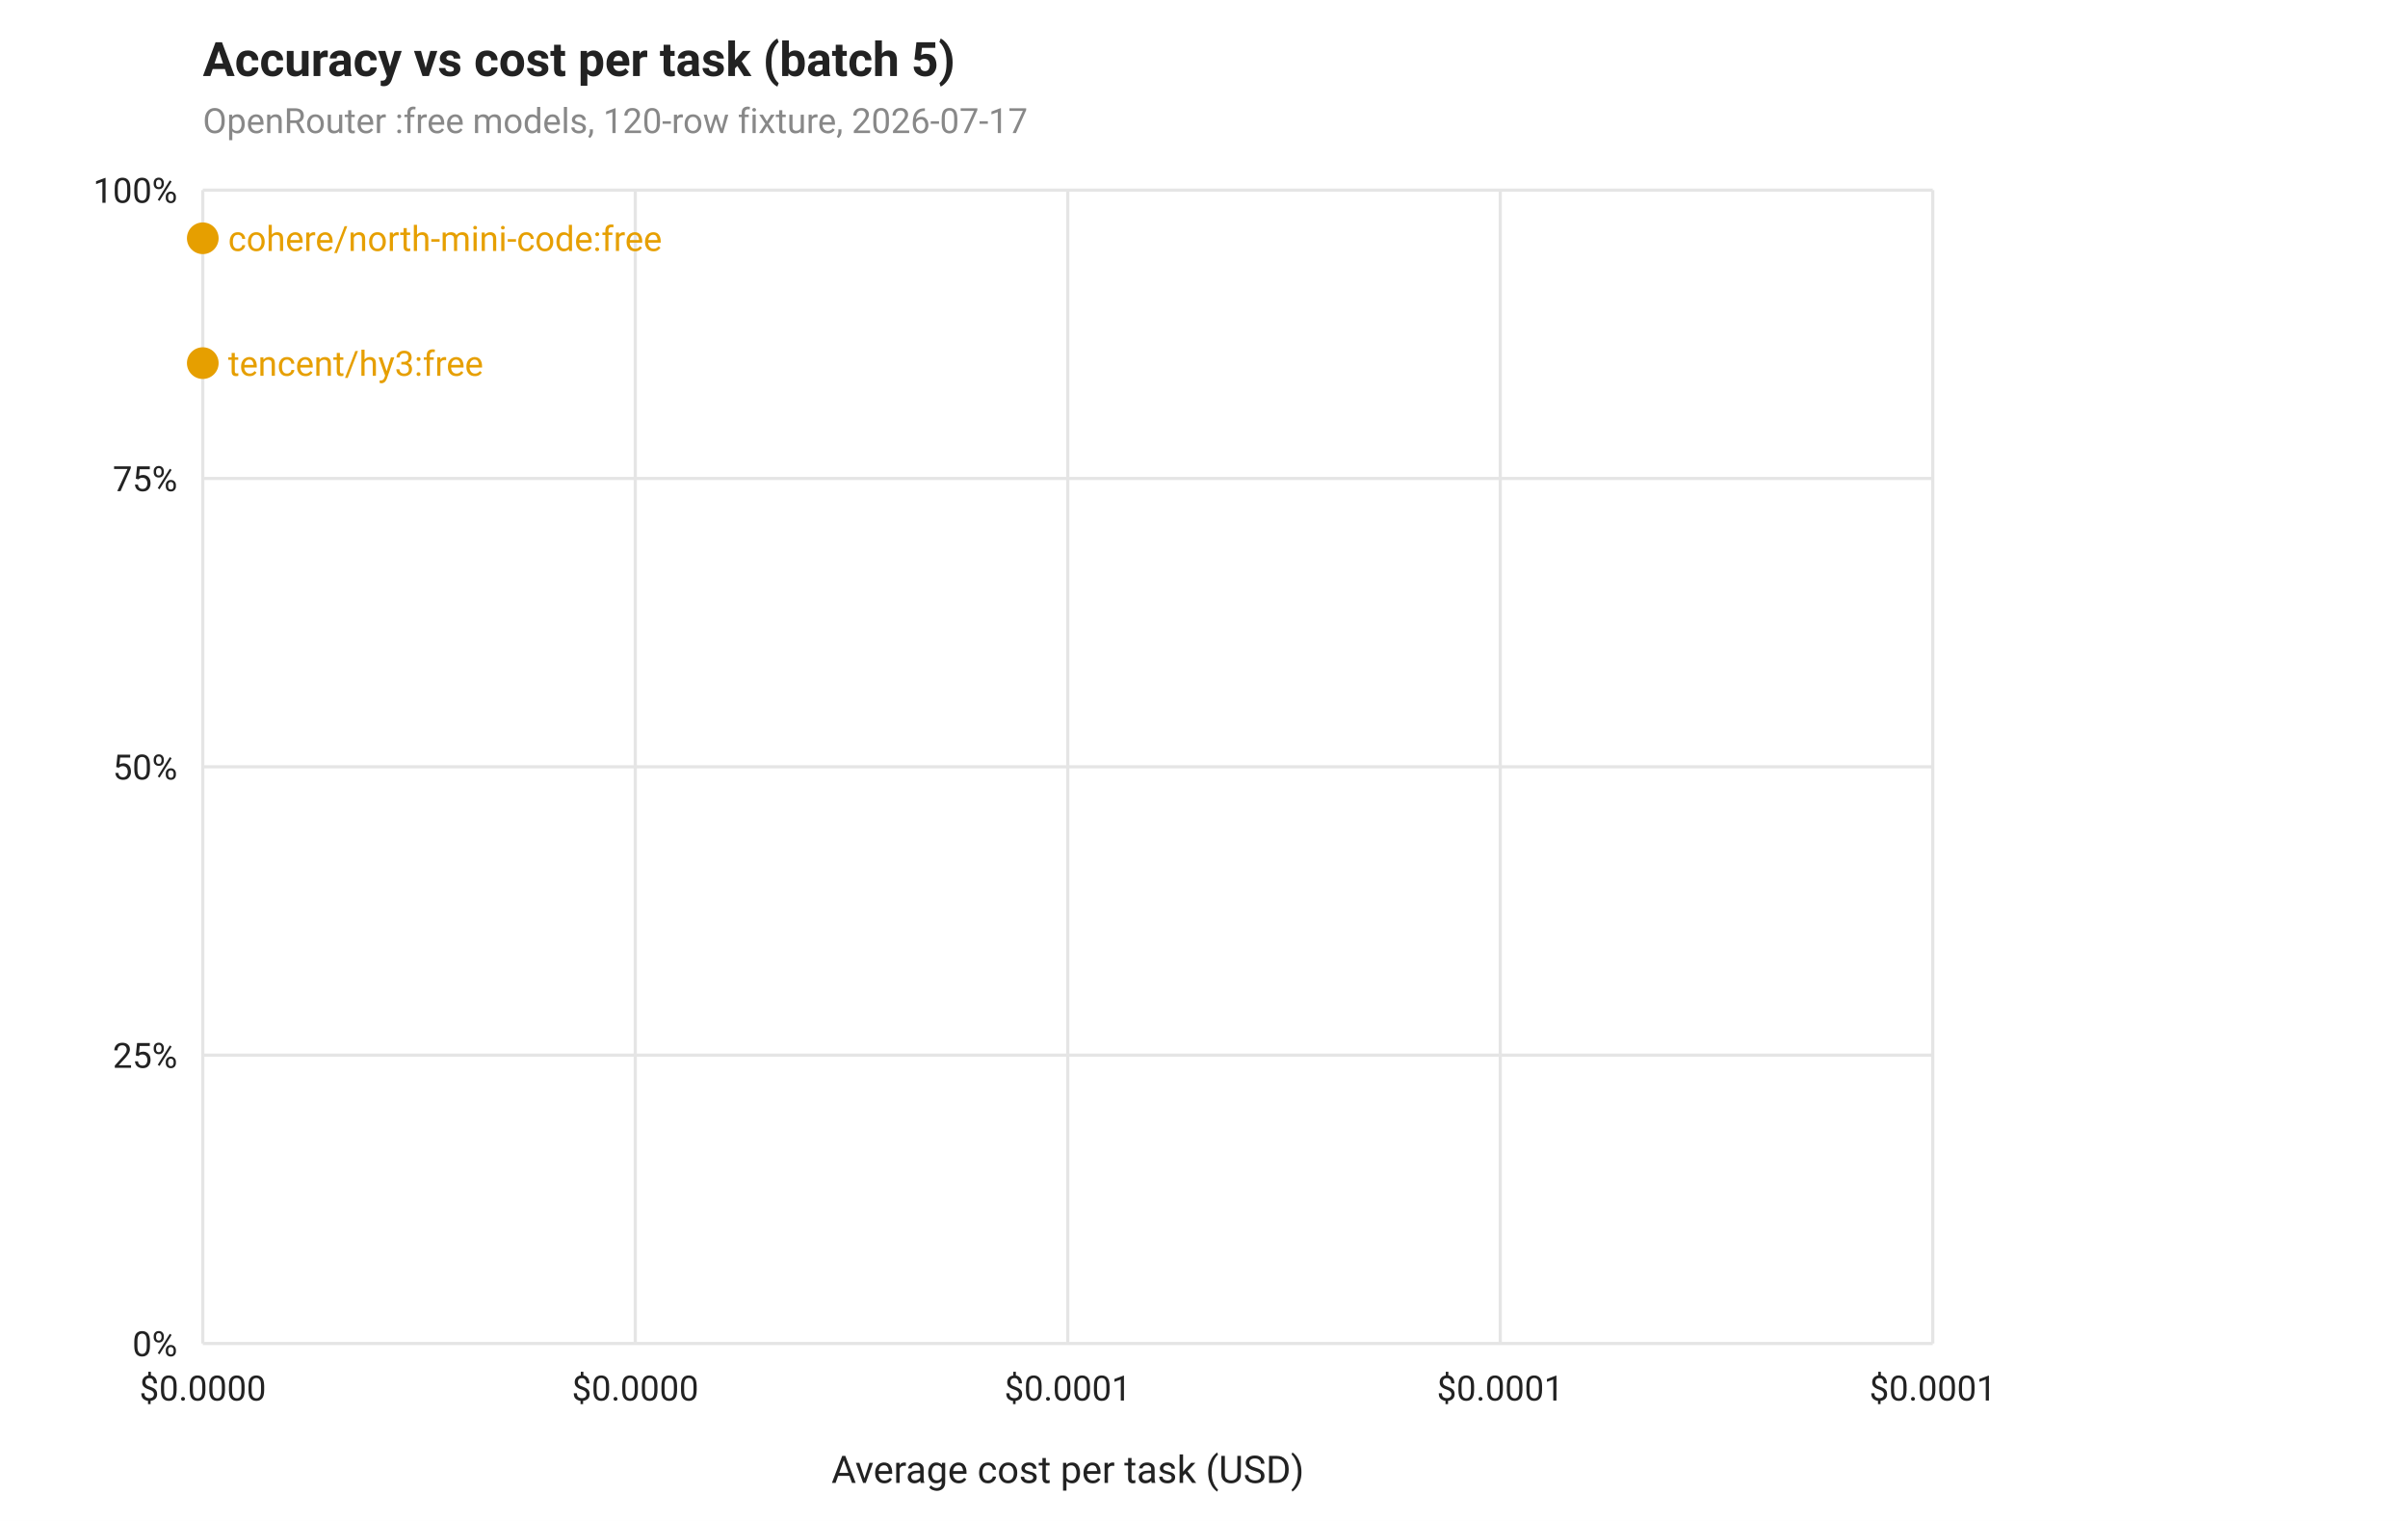
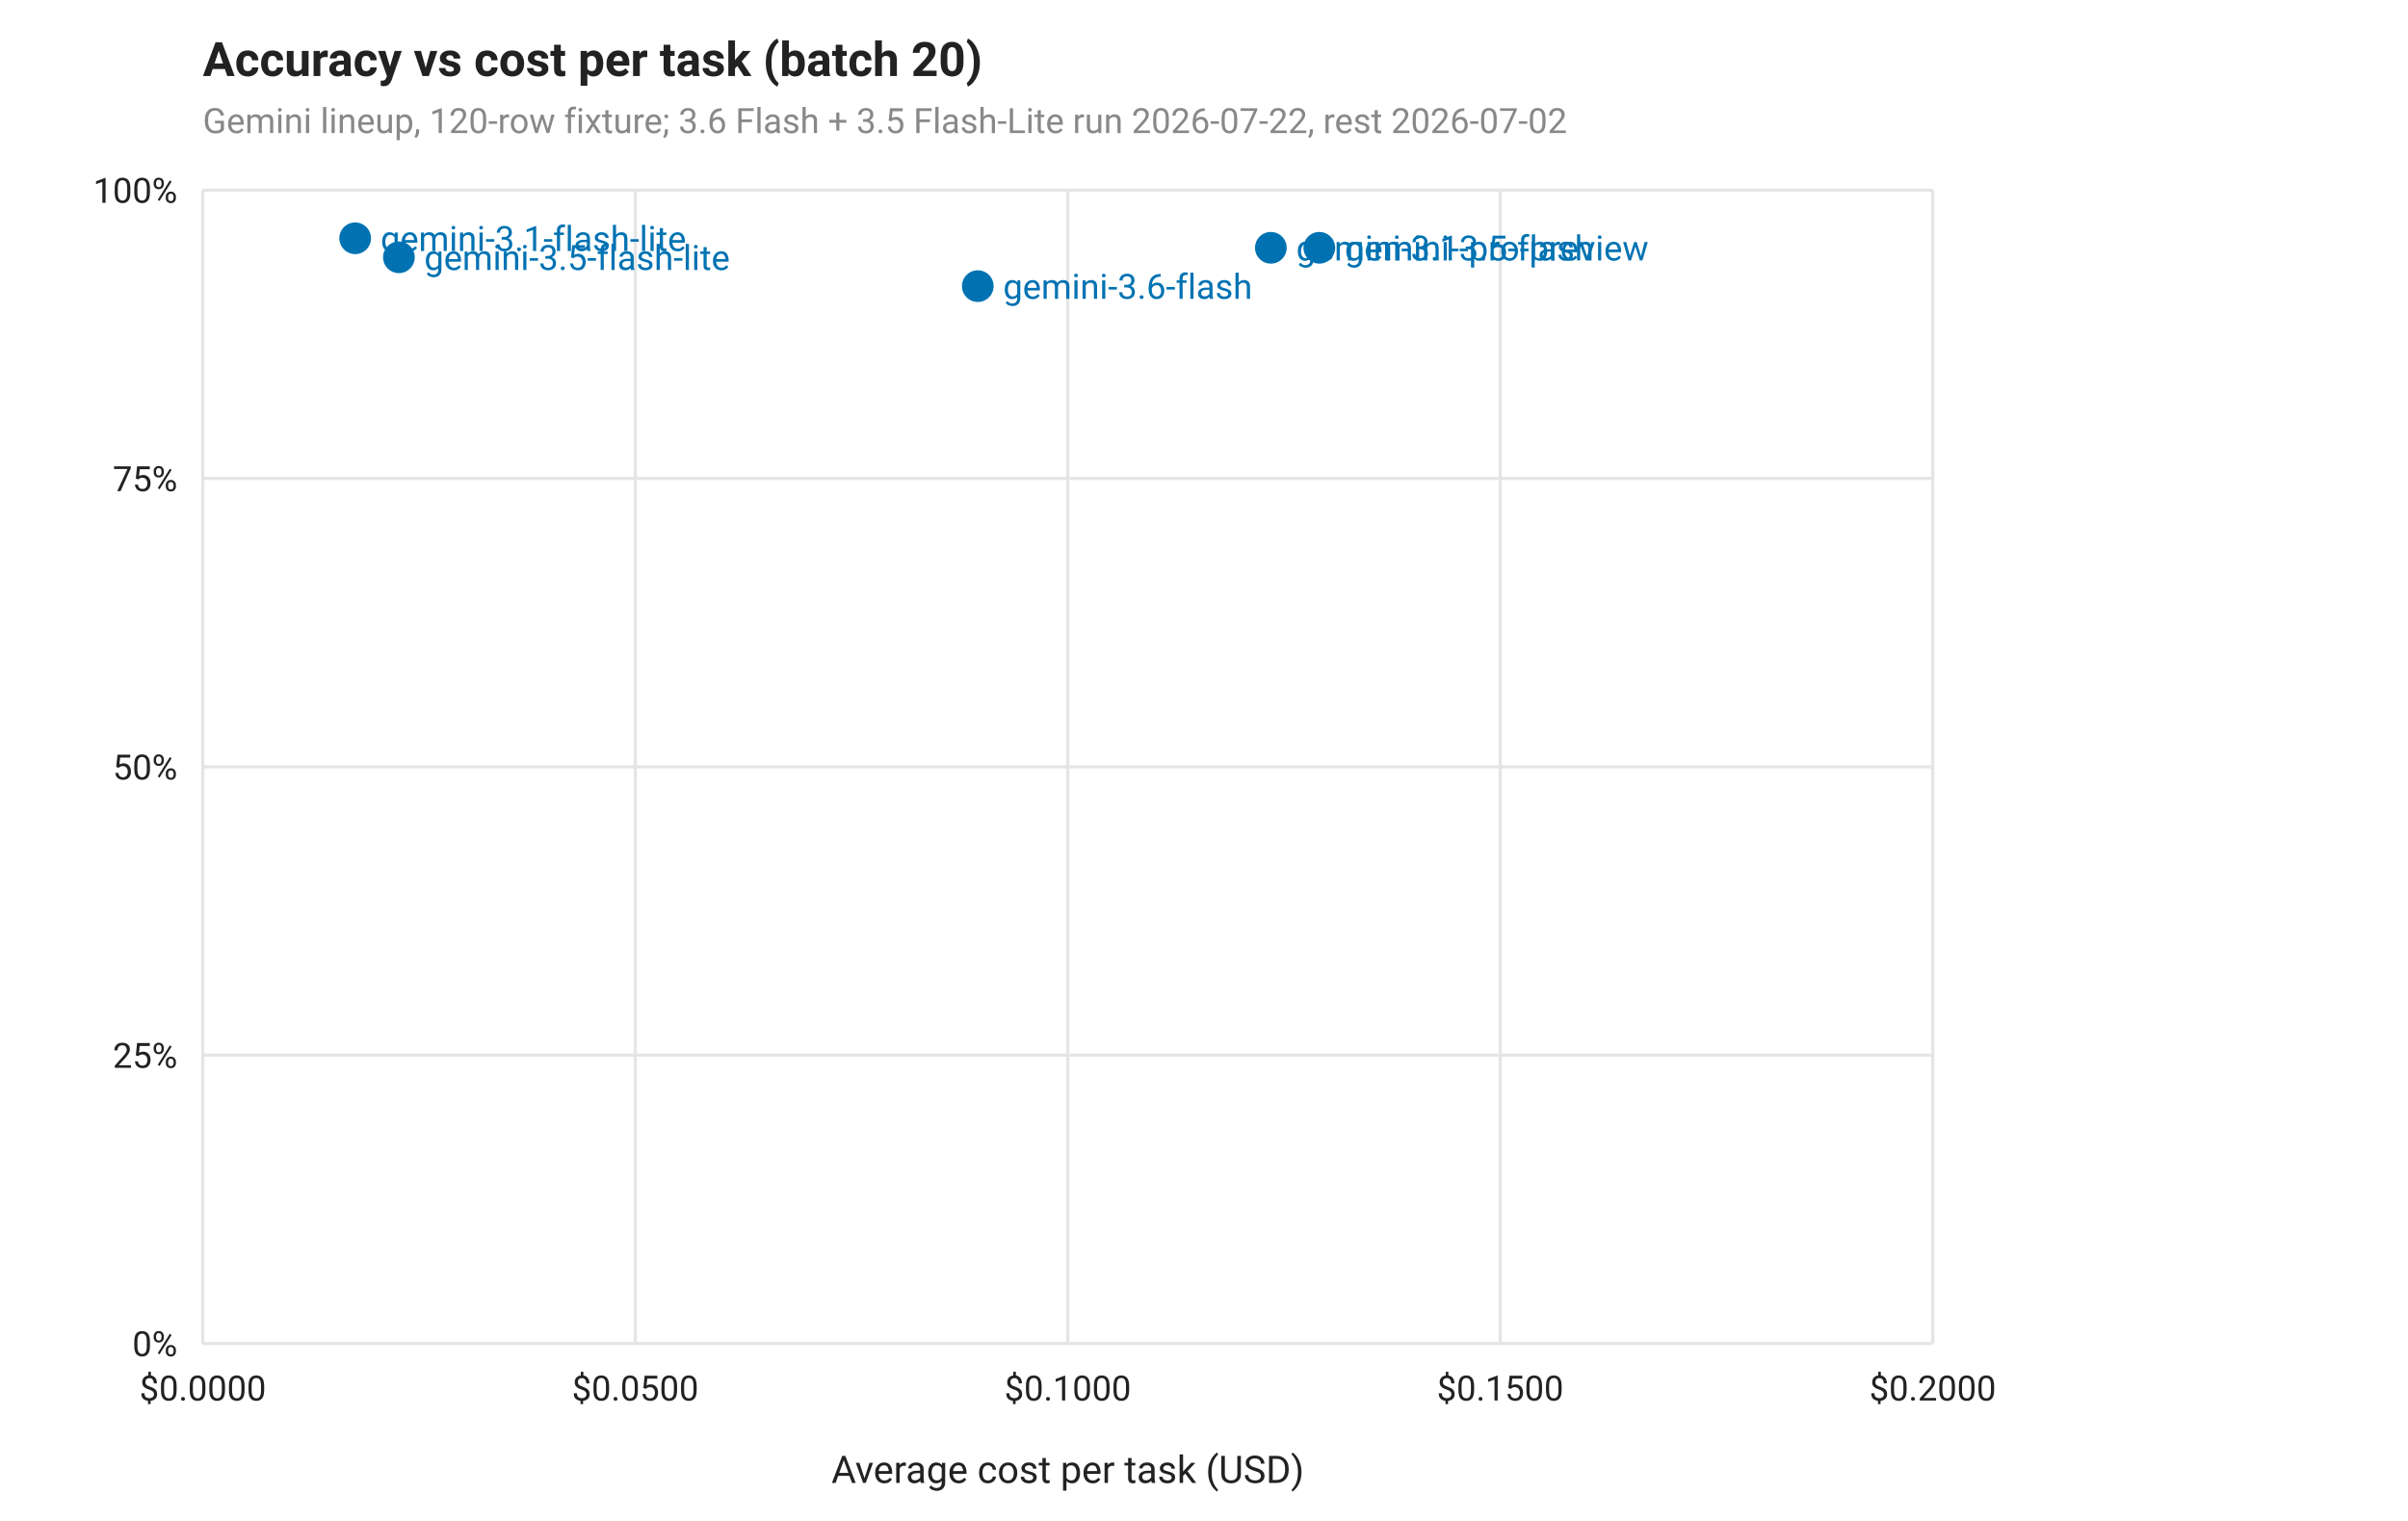
<svg xmlns="http://www.w3.org/2000/svg" width="760" height="480" viewBox="0 0 760 480" font-family="system-ui, -apple-system, Segoe UI, Roboto, sans-serif">
  <rect width="760" height="480" fill="#ffffff" />
-   <text x="64" y="24" font-size="15" font-weight="600" fill="#222222">Accuracy vs cost per task (batch 5)</text>
-   <text x="64" y="42" font-size="11" fill="#888888">OpenRouter :free models, 120-row fixture, 2026-07-17</text>
+   <text x="64" y="24" font-size="15" font-weight="600" fill="#222222">Accuracy vs cost per task (batch 20)</text>
+   <text x="64" y="42" font-size="11" fill="#888888">Gemini lineup, 120-row fixture; 3.6 Flash + 3.5 Flash-Lite run 2026-07-22, rest 2026-07-02</text>
  <line x1="64" y1="424.0" x2="610" y2="424.0" stroke="#e5e5e5" />
  <text x="56" y="428.0" font-size="11" text-anchor="end" fill="#222222">0%</text>
  <line x1="64" y1="333.0" x2="610" y2="333.0" stroke="#e5e5e5" />
  <text x="56" y="337.0" font-size="11" text-anchor="end" fill="#222222">25%</text>
  <line x1="64" y1="242.0" x2="610" y2="242.0" stroke="#e5e5e5" />
  <text x="56" y="246.0" font-size="11" text-anchor="end" fill="#222222">50%</text>
  <line x1="64" y1="151.0" x2="610" y2="151.0" stroke="#e5e5e5" />
  <text x="56" y="155.0" font-size="11" text-anchor="end" fill="#222222">75%</text>
  <line x1="64" y1="60.0" x2="610" y2="60.0" stroke="#e5e5e5" />
  <text x="56" y="64.0" font-size="11" text-anchor="end" fill="#222222">100%</text>
  <line x1="64.0" y1="60" x2="64.0" y2="424" stroke="#e5e5e5" />
  <text x="64.0" y="442" font-size="11" text-anchor="middle" fill="#222222">$0.0000</text>
  <line x1="200.5" y1="60" x2="200.5" y2="424" stroke="#e5e5e5" />
-   <text x="200.5" y="442" font-size="11" text-anchor="middle" fill="#222222">$0.0000</text>
+   <text x="200.5" y="442" font-size="11" text-anchor="middle" fill="#222222">$0.0500</text>
  <line x1="337.0" y1="60" x2="337.0" y2="424" stroke="#e5e5e5" />
-   <text x="337.0" y="442" font-size="11" text-anchor="middle" fill="#222222">$0.0001</text>
+   <text x="337.0" y="442" font-size="11" text-anchor="middle" fill="#222222">$0.1000</text>
  <line x1="473.5" y1="60" x2="473.5" y2="424" stroke="#e5e5e5" />
-   <text x="473.5" y="442" font-size="11" text-anchor="middle" fill="#222222">$0.0001</text>
+   <text x="473.5" y="442" font-size="11" text-anchor="middle" fill="#222222">$0.1500</text>
  <line x1="610.0" y1="60" x2="610.0" y2="424" stroke="#e5e5e5" />
-   <text x="610.0" y="442" font-size="11" text-anchor="middle" fill="#222222">$0.0001</text>
+   <text x="610.0" y="442" font-size="11" text-anchor="middle" fill="#222222">$0.2000</text>
  <text x="337" y="468" font-size="12" text-anchor="middle" fill="#222222">Average cost per task (USD)</text>
-   <circle cx="64.0" cy="114.6" r="5" fill="#E69F00" />
-   <text x="72.0" y="118.6" font-size="11" fill="#E69F00">tencent/hy3:free</text>
-   <circle cx="64.0" cy="75.2" r="5" fill="#E69F00" />
-   <text x="72.0" y="79.2" font-size="11" fill="#E69F00">cohere/north-mini-code:free</text>
+   <circle cx="112.1" cy="75.2" r="5" fill="#0072B2" />
+   <text x="120.1" y="79.2" font-size="11" fill="#0072B2">gemini-3.1-flash-lite</text>
+   <circle cx="416.4" cy="78.2" r="5" fill="#0072B2" />
+   <text x="424.4" y="82.2" font-size="11" fill="#0072B2">gemini-3.5-flash</text>
+   <circle cx="401.1" cy="78.2" r="5" fill="#0072B2" />
+   <text x="409.1" y="82.2" font-size="11" fill="#0072B2">gemini-3.1-pro-preview</text>
+   <circle cx="308.6" cy="90.3" r="5" fill="#0072B2" />
+   <text x="316.6" y="94.3" font-size="11" fill="#0072B2">gemini-3.6-flash</text>
+   <circle cx="125.9" cy="81.2" r="5" fill="#0072B2" />
+   <text x="133.9" y="85.2" font-size="11" fill="#0072B2">gemini-3.5-flash-lite</text>
</svg>
